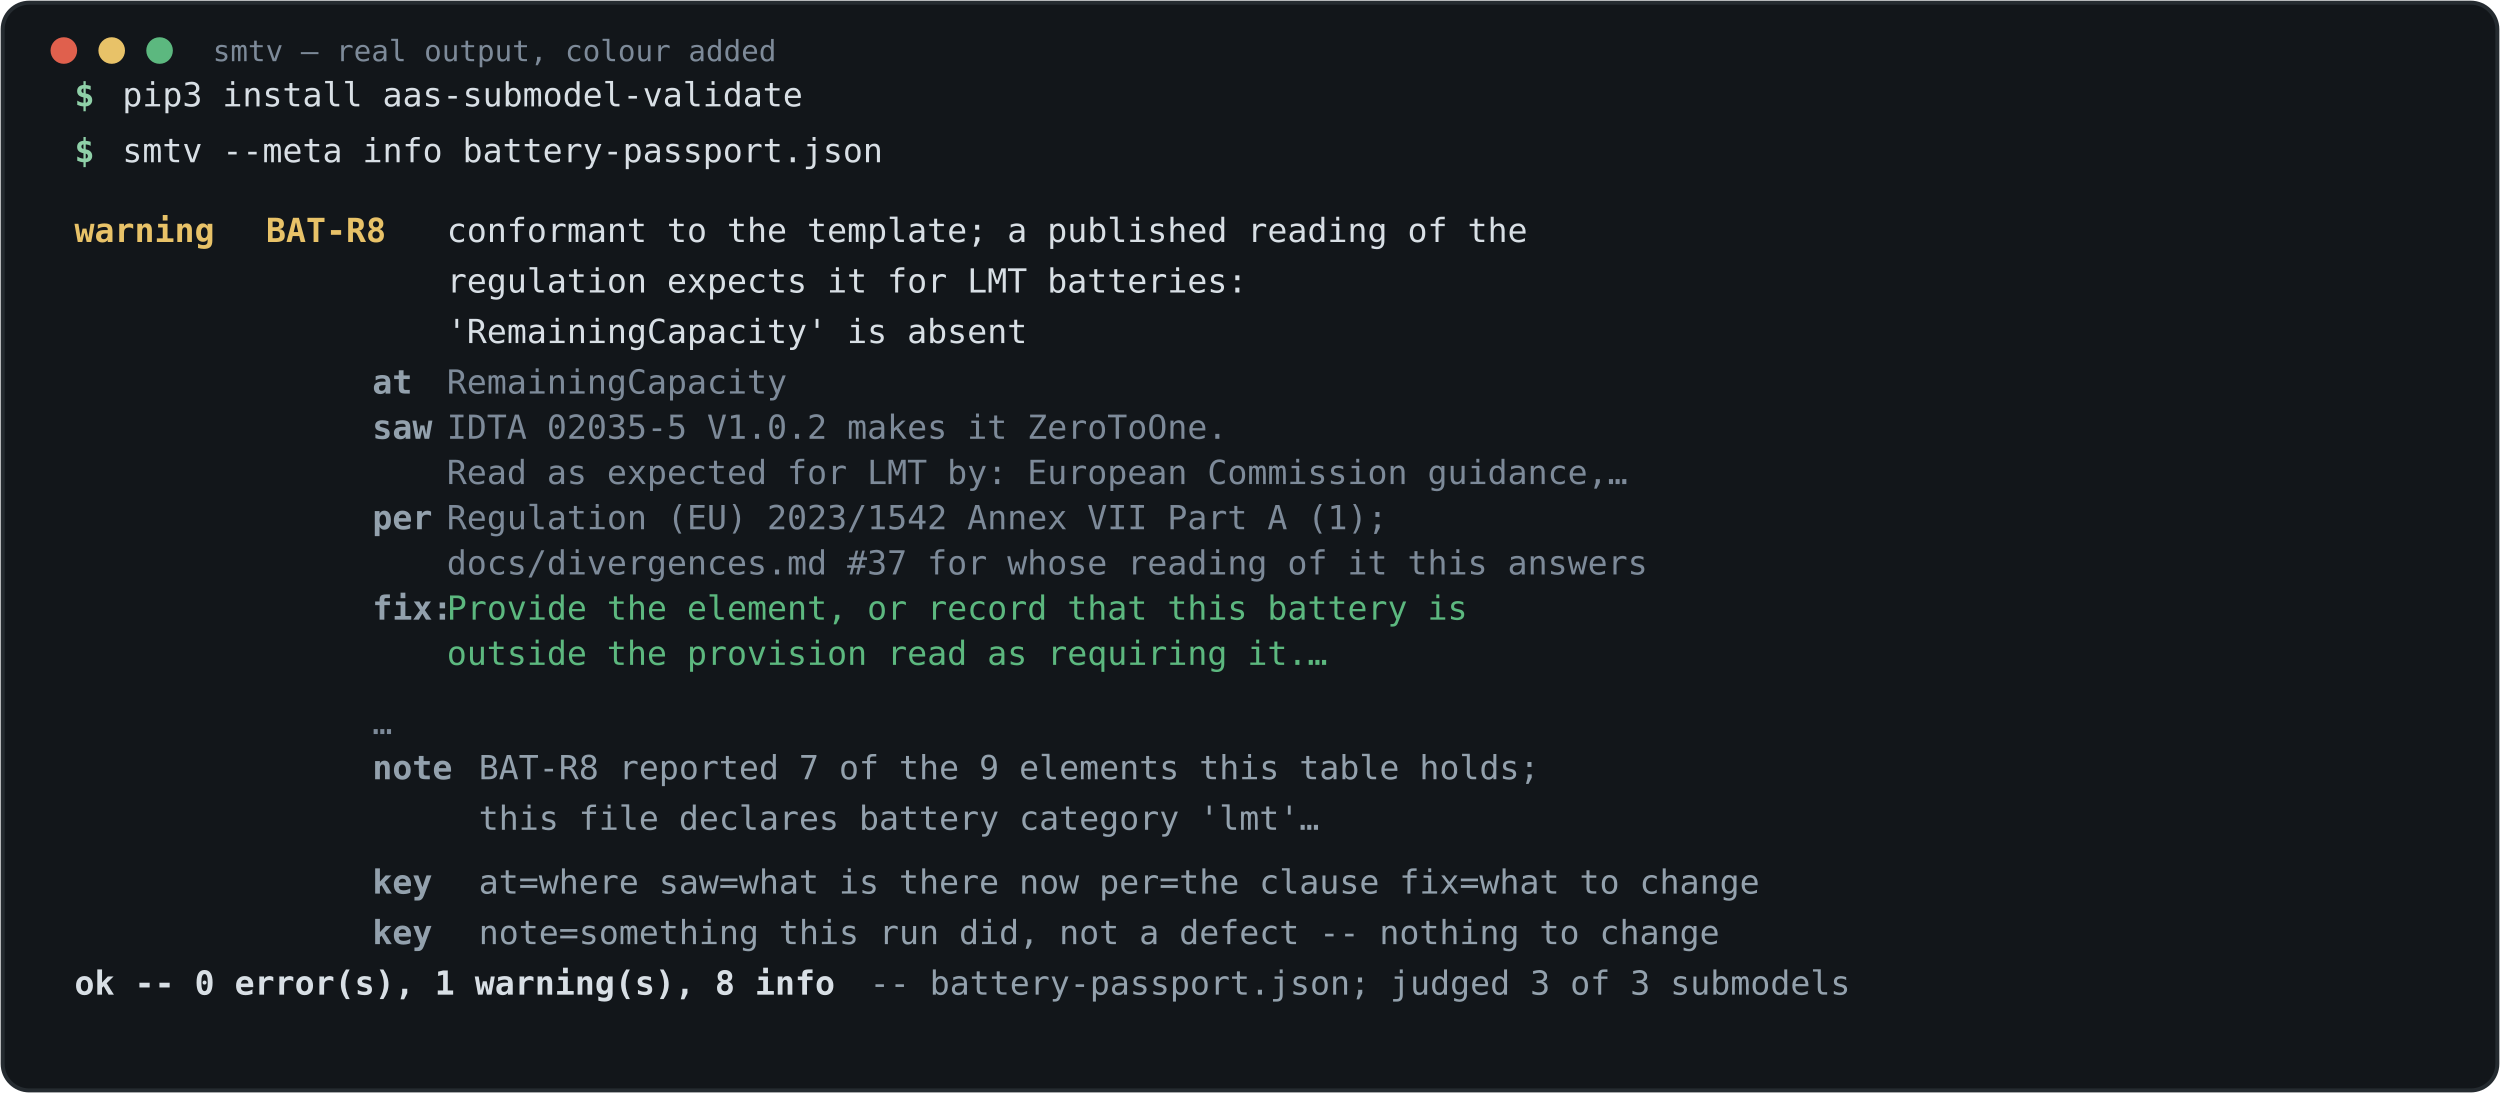
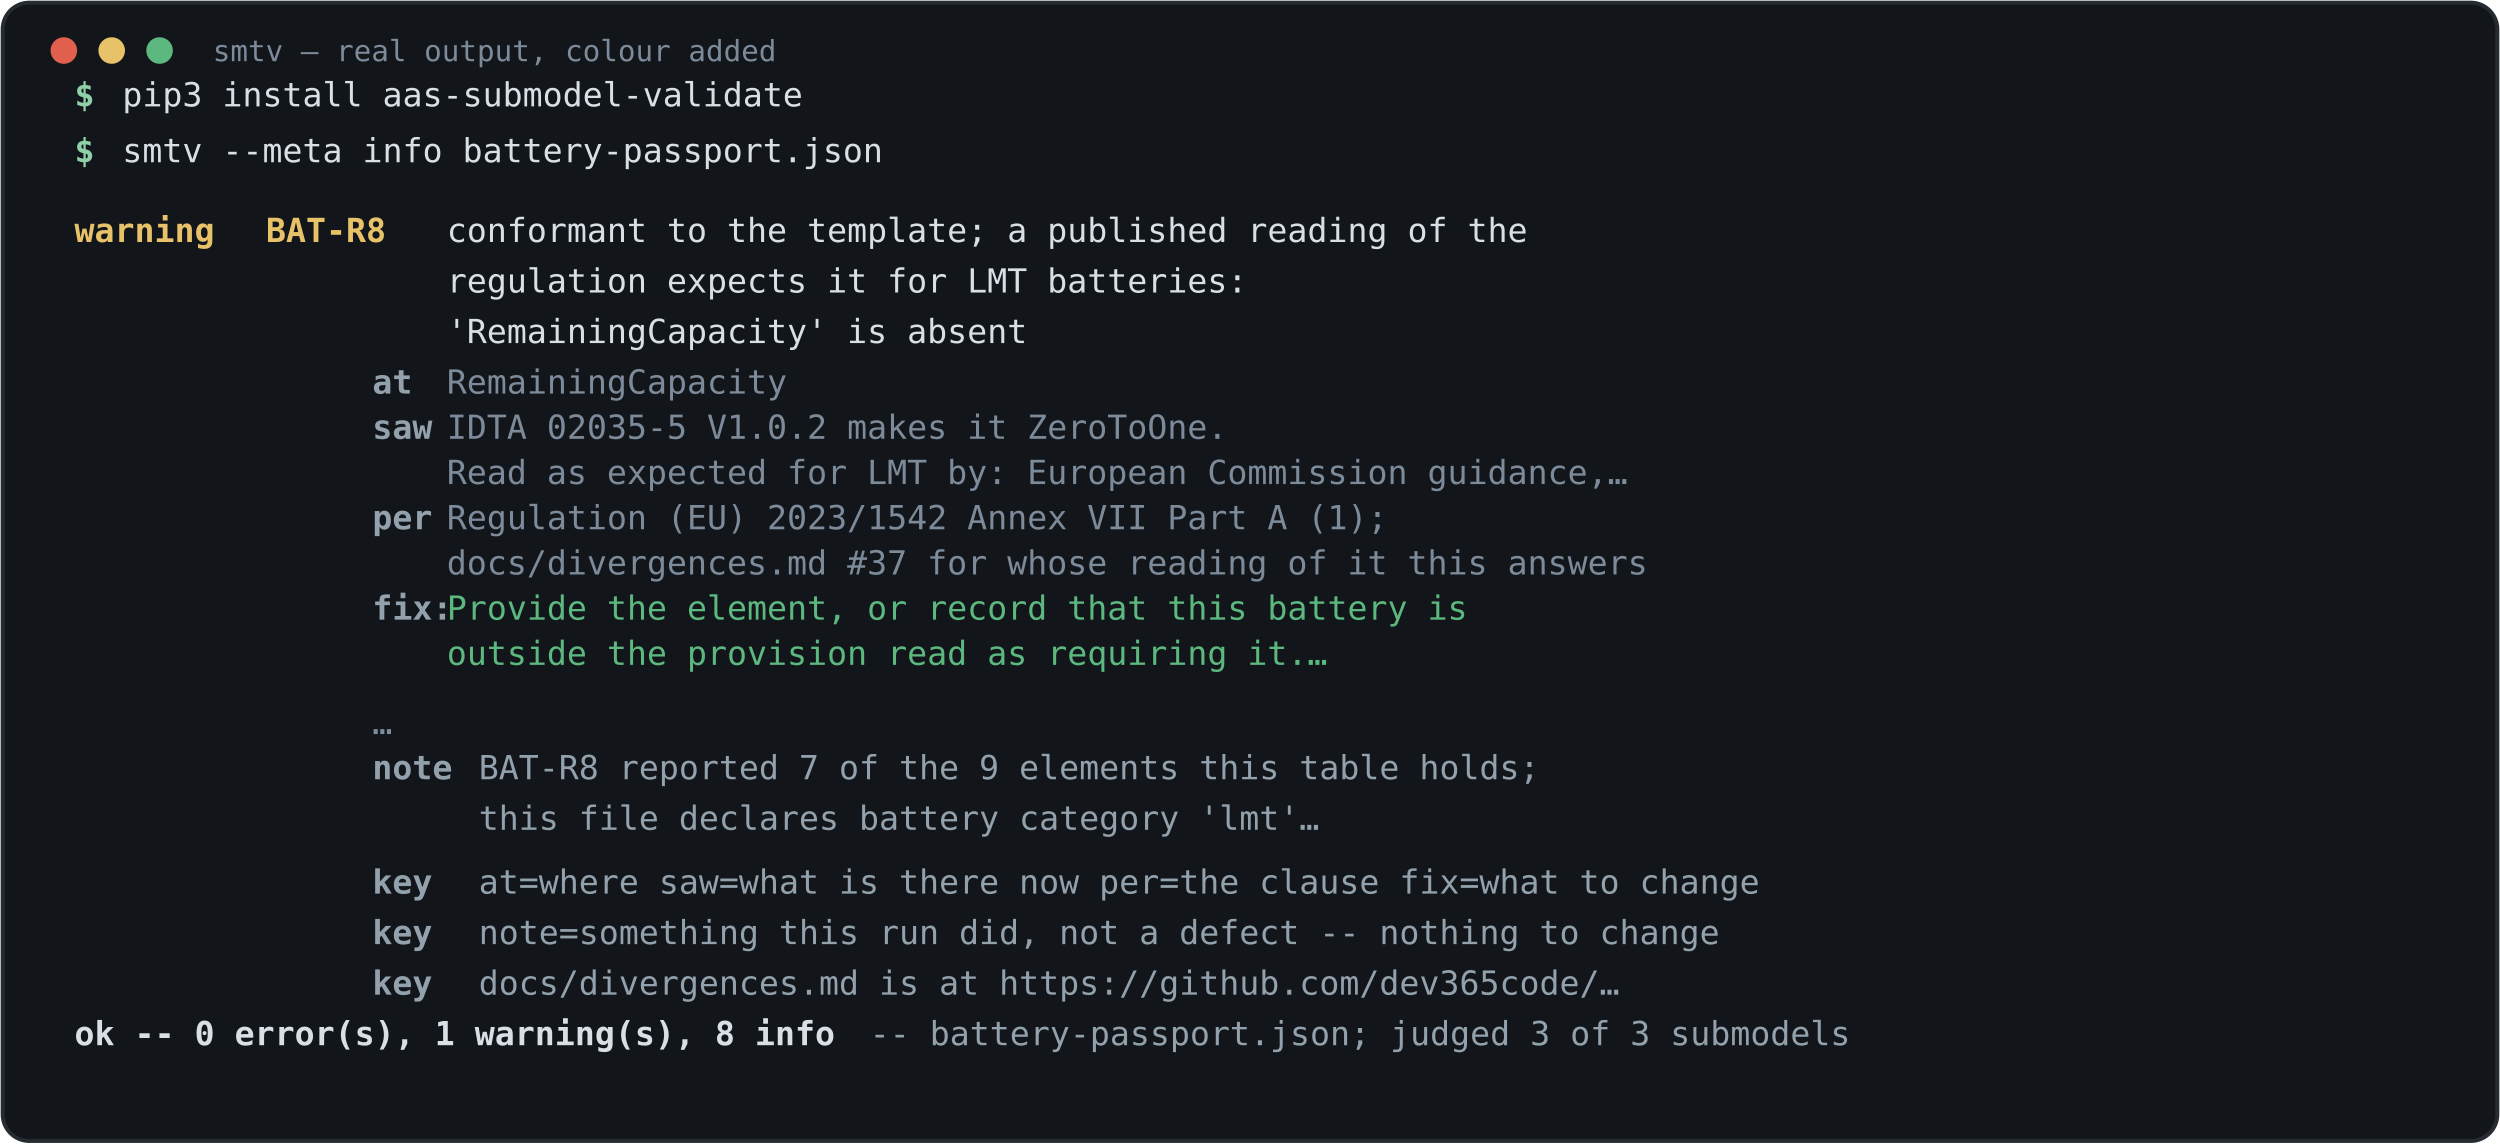
- <svg xmlns="http://www.w3.org/2000/svg" viewBox="0 0 940 411" role="img" aria-label="Real smtv output on an LMT battery passport: one warning, BAT-R8, the template permitting an element absent that a published reading of the regulation expects for LMT batteries, with the element named, the clause cited and a remedy">
-   <rect x="1" y="1" width="938" height="409" rx="10" fill="#12161a" stroke="#252b30" stroke-width="1.5" />
+ <svg xmlns="http://www.w3.org/2000/svg" viewBox="0 0 940 430" role="img" aria-label="Real smtv output on an LMT battery passport: one warning, BAT-R8, the template permitting an element absent that a published reading of the regulation expects for LMT batteries, with the element named, the clause cited and a remedy">
+   <rect x="1" y="1" width="938" height="428" rx="10" fill="#12161a" stroke="#252b30" stroke-width="1.5" />
  <circle cx="24" cy="19" r="5" fill="#e0604d" />
  <circle cx="42" cy="19" r="5" fill="#e8c268" />
  <circle cx="60" cy="19" r="5" fill="#5cb87f" />
  <text x="80" y="23" font-family="ui-monospace,SFMono-Regular,Menlo,Consolas,monospace" font-size="11" fill="#7d8a99">smtv — real output, colour added</text>
  <text y="40" font-family="ui-monospace,SFMono-Regular,Menlo,Consolas,monospace" font-size="12.5" xml:space="preserve">
    <tspan x="28" fill="#8fd0a8" font-weight="700">$ </tspan>
    <tspan x="46" fill="#d8dfe5">pip3 install aas-submodel-validate</tspan>
  </text>
  <text y="61" font-family="ui-monospace,SFMono-Regular,Menlo,Consolas,monospace" font-size="12.5" xml:space="preserve">
    <tspan x="28" fill="#8fd0a8" font-weight="700">$ </tspan>
    <tspan x="46" fill="#d8dfe5">smtv --meta info battery-passport.json</tspan>
  </text>
  <text y="91" font-family="ui-monospace,SFMono-Regular,Menlo,Consolas,monospace" font-size="12.5" xml:space="preserve">
    <tspan x="28" fill="#e8c268" font-weight="700">warning </tspan>
    <tspan x="100" fill="#e8c268" font-weight="700">BAT-R8</tspan>
    <tspan x="168" fill="#d8dfe5">conformant to the template; a published reading of the</tspan>
  </text>
  <text y="110" font-family="ui-monospace,SFMono-Regular,Menlo,Consolas,monospace" font-size="12.5" xml:space="preserve">
    <tspan x="168" fill="#d8dfe5">regulation expects it for LMT batteries:</tspan>
  </text>
  <text y="129" font-family="ui-monospace,SFMono-Regular,Menlo,Consolas,monospace" font-size="12.5" xml:space="preserve">
    <tspan x="168" fill="#d8dfe5">'RemainingCapacity' is absent</tspan>
  </text>
  <text y="148" font-family="ui-monospace,SFMono-Regular,Menlo,Consolas,monospace" font-size="12.5" xml:space="preserve">
    <tspan x="140" fill="#93a1ad" font-weight="700">at</tspan>
    <tspan x="168" fill="#7d8a99">RemainingCapacity</tspan>
  </text>
  <text y="165" font-family="ui-monospace,SFMono-Regular,Menlo,Consolas,monospace" font-size="12.5" xml:space="preserve">
    <tspan x="140" fill="#93a1ad" font-weight="700">saw</tspan>
    <tspan x="168" fill="#7d8a99">IDTA 02035-5 V1.0.2 makes it ZeroToOne.</tspan>
  </text>
  <text y="182" font-family="ui-monospace,SFMono-Regular,Menlo,Consolas,monospace" font-size="12.5" xml:space="preserve">
    <tspan x="168" fill="#7d8a99">Read as expected for LMT by: European Commission guidance,…</tspan>
  </text>
  <text y="199" font-family="ui-monospace,SFMono-Regular,Menlo,Consolas,monospace" font-size="12.5" xml:space="preserve">
    <tspan x="140" fill="#93a1ad" font-weight="700">per</tspan>
    <tspan x="168" fill="#7d8a99">Regulation (EU) 2023/1542 Annex VII Part A (1);</tspan>
  </text>
  <text y="216" font-family="ui-monospace,SFMono-Regular,Menlo,Consolas,monospace" font-size="12.5" xml:space="preserve">
    <tspan x="168" fill="#7d8a99">docs/divergences.md #37 for whose reading of it this answers</tspan>
  </text>
  <text y="233" font-family="ui-monospace,SFMono-Regular,Menlo,Consolas,monospace" font-size="12.5" xml:space="preserve">
    <tspan x="140" fill="#93a1ad" font-weight="700">fix:</tspan>
    <tspan x="168" fill="#5cb87f">Provide the element, or record that this battery is</tspan>
  </text>
  <text y="250" font-family="ui-monospace,SFMono-Regular,Menlo,Consolas,monospace" font-size="12.5" xml:space="preserve">
    <tspan x="168" fill="#5cb87f">outside the provision read as requiring it.…</tspan>
  </text>
  <text y="276" font-family="ui-monospace,SFMono-Regular,Menlo,Consolas,monospace" font-size="12.5" xml:space="preserve">
    <tspan x="140" fill="#7d8a99">…</tspan>
  </text>
  <text y="293" font-family="ui-monospace,SFMono-Regular,Menlo,Consolas,monospace" font-size="12.5" xml:space="preserve">
    <tspan x="140" fill="#93a1ad" font-weight="700">note</tspan>
    <tspan x="180" fill="#93a1ad">BAT-R8 reported 7 of the 9 elements this table holds;</tspan>
  </text>
  <text y="312" font-family="ui-monospace,SFMono-Regular,Menlo,Consolas,monospace" font-size="12.5" xml:space="preserve">
    <tspan x="180" fill="#93a1ad">this file declares battery category 'lmt'…</tspan>
  </text>
  <text y="336" font-family="ui-monospace,SFMono-Regular,Menlo,Consolas,monospace" font-size="12.5" xml:space="preserve">
    <tspan x="140" fill="#93a1ad" font-weight="700">key</tspan>
    <tspan x="180" fill="#93a1ad">at=where saw=what is there now per=the clause fix=what to change</tspan>
  </text>
  <text y="355" font-family="ui-monospace,SFMono-Regular,Menlo,Consolas,monospace" font-size="12.5" xml:space="preserve">
    <tspan x="140" fill="#93a1ad" font-weight="700">key</tspan>
    <tspan x="180" fill="#93a1ad">note=something this run did, not a defect -- nothing to change</tspan>
  </text>
  <text y="374" font-family="ui-monospace,SFMono-Regular,Menlo,Consolas,monospace" font-size="12.5" xml:space="preserve">
+     <tspan x="140" fill="#93a1ad" font-weight="700">key</tspan>
+     <tspan x="180" fill="#93a1ad">docs/divergences.md is at https://github.com/dev365code/…</tspan>
+   </text>
+   <text y="393" font-family="ui-monospace,SFMono-Regular,Menlo,Consolas,monospace" font-size="12.5" xml:space="preserve">
    <tspan x="28" fill="#d8dfe5" font-weight="700">ok -- 0 error(s), 1 warning(s), 8 info</tspan>
    <tspan x="327" fill="#93a1ad">-- battery-passport.json; judged 3 of 3 submodels</tspan>
  </text>
</svg>
